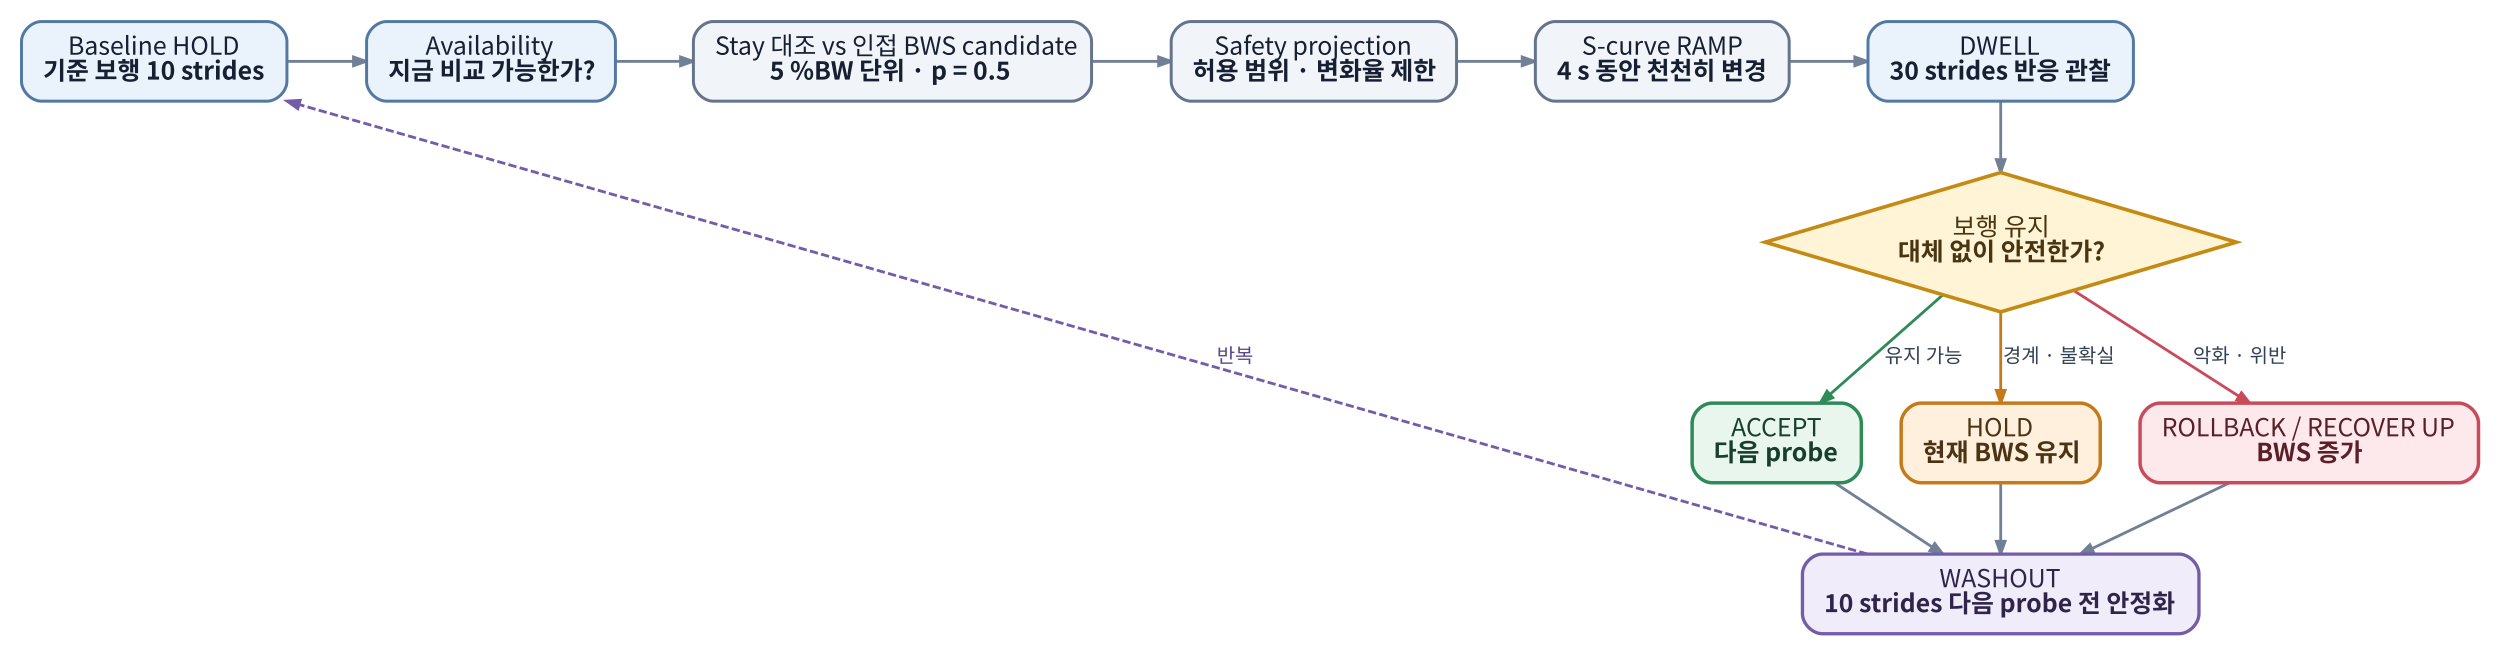
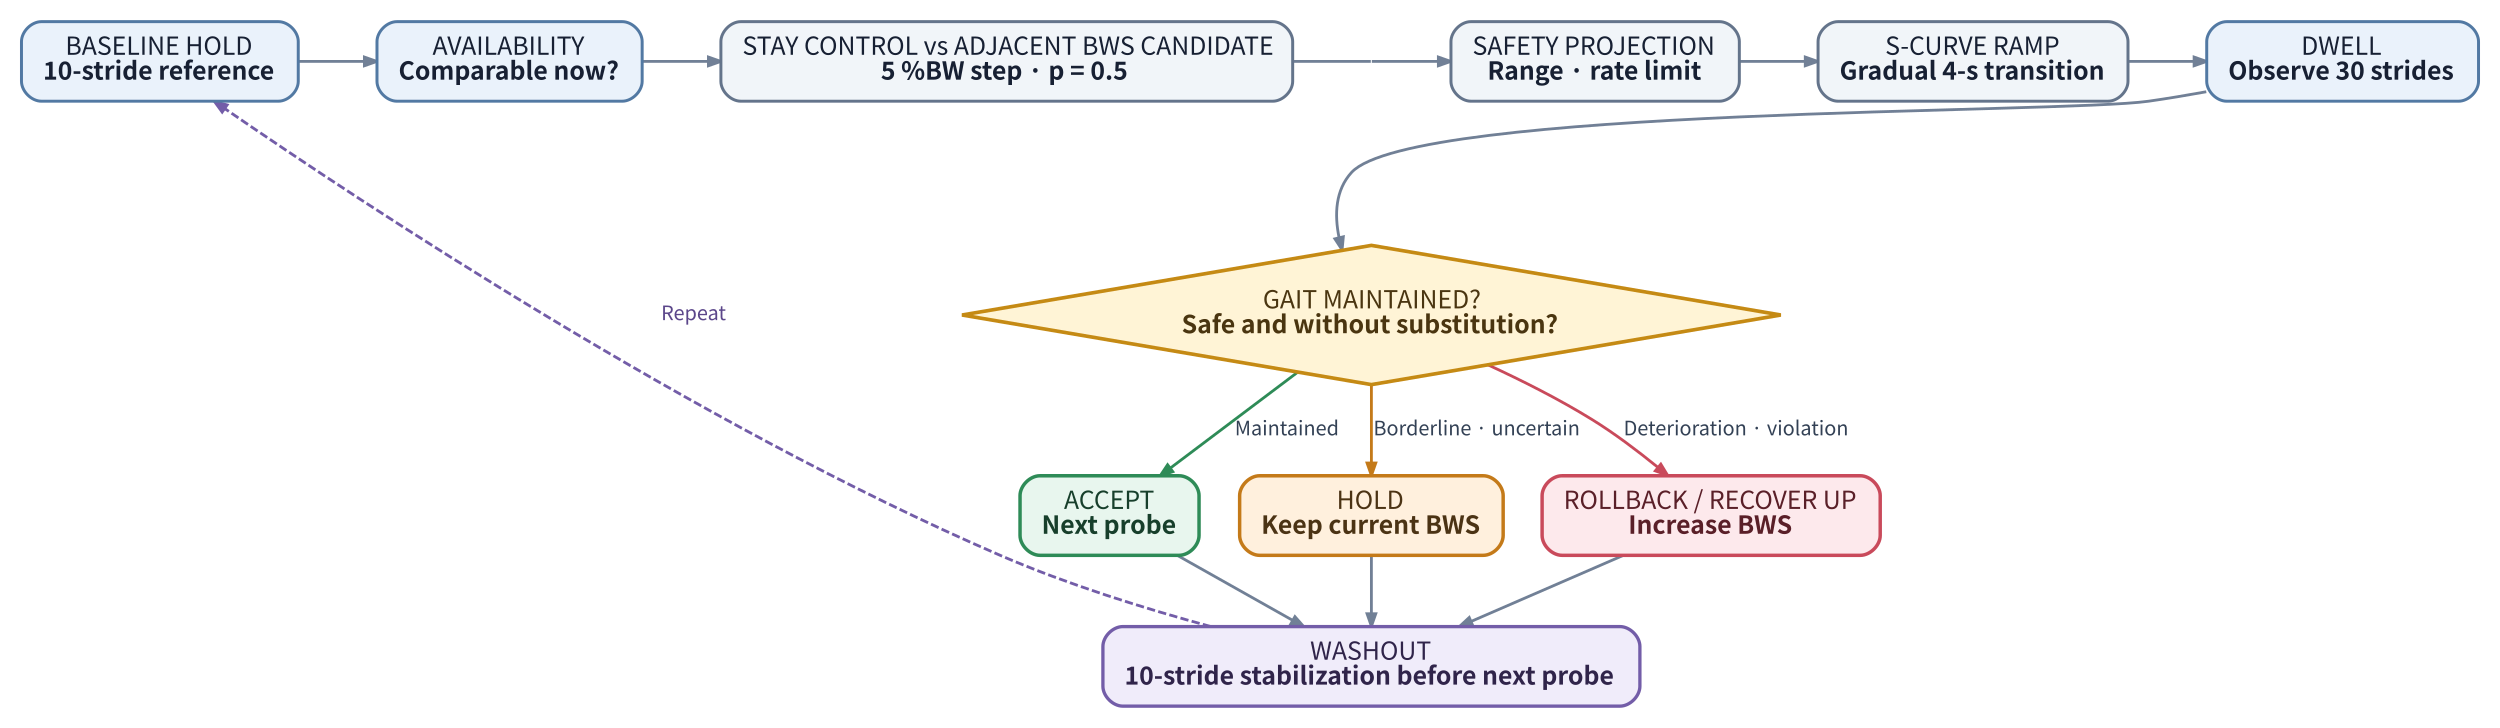
- <svg xmlns="http://www.w3.org/2000/svg" width="1507pt" height="395pt" viewBox="0.00 0.00 1506.92 394.92">
-   <g id="graph0" class="graph" transform="scale(1 1) rotate(0) translate(12.96 381.96)">
+ <svg xmlns="http://www.w3.org/2000/svg" width="1508pt" height="439pt" viewBox="0.00 0.00 1508.42 438.92">
+   <g id="graph0" class="graph" transform="scale(1 1) rotate(0) translate(12.96 425.96)">
    <g id="edge1" class="edge">
-       <path fill="none" stroke="#718096" stroke-width="1.7" d="M160.09,-345C173.33,-345 186.58,-345 199.82,-345" />
-       <polygon fill="#718096" stroke="#718096" stroke-width="1.7" points="200.12,-347.63 207.62,-345 200.12,-342.38 200.12,-347.63" />
+       <path fill="none" stroke="#718096" stroke-width="1.7" d="M167.16,-389C180.33,-389 193.49,-389 206.66,-389" />
+       <polygon fill="#718096" stroke="#718096" stroke-width="1.7" points="206.91,-391.63 214.41,-389 206.91,-386.38 206.91,-391.63" />
    </g>
    <g id="edge2" class="edge">
-       <path fill="none" stroke="#718096" stroke-width="1.7" d="M358.15,-345C371.14,-345 384.12,-345 397.11,-345" />
-       <polygon fill="#718096" stroke="#718096" stroke-width="1.7" points="397.25,-347.63 404.75,-345 397.25,-342.38 397.25,-347.63" />
+       <path fill="none" stroke="#718096" stroke-width="1.7" d="M374.77,-389C387.93,-389 401.08,-389 414.24,-389" />
+       <polygon fill="#718096" stroke="#718096" stroke-width="1.7" points="414.48,-391.63 421.98,-389 414.48,-386.38 414.48,-391.63" />
    </g>
    <g id="edge3" class="edge">
-       <path fill="none" stroke="#718096" stroke-width="1.7" d="M645.05,-345C658.39,-345 671.74,-345 685.08,-345" />
-       <polygon fill="#718096" stroke="#718096" stroke-width="1.7" points="685.43,-347.63 692.93,-345 685.43,-342.38 685.43,-347.63" />
+       <path fill="none" stroke="#718096" stroke-width="1.7" d="M767.23,-389C782.87,-389 798.5,-389 814.13,-389" />
+     </g>
+     <g id="edge5" class="edge">
+       <path fill="none" stroke="#718096" stroke-width="1.7" d="M1036.78,-389C1049.88,-389 1062.97,-389 1076.07,-389" />
+       <polygon fill="#718096" stroke="#718096" stroke-width="1.7" points="1076.28,-391.63 1083.78,-389 1076.28,-386.38 1076.28,-391.63" />
+     </g>
+     <g id="edge6" class="edge">
+       <path fill="none" stroke="#718096" stroke-width="1.7" d="M1271.14,-389C1284.31,-389 1297.47,-389 1310.64,-389" />
+       <polygon fill="#718096" stroke="#718096" stroke-width="1.7" points="1310.89,-391.63 1318.39,-389 1310.89,-386.38 1310.89,-391.63" />
+     </g>
+     <g id="edge9" class="edge">
+       <path fill="none" stroke="#718096" stroke-width="1.7" d="M1318.23,-370.7C1306.6,-368.59 1294.77,-366.61 1283.5,-365 1230.38,-357.43 838.71,-361.59 802.5,-322 792.82,-311.42 792.11,-296.78 795,-282.63" />
+       <polygon fill="#718096" stroke="#718096" stroke-width="1.7" points="797.56,-283.21 796.81,-275.3 792.47,-281.96 797.56,-283.21" />
    </g>
    <g id="edge4" class="edge">
-       <path fill="none" stroke="#718096" stroke-width="1.7" d="M865.13,-345C878.21,-345 891.29,-345 904.37,-345" />
-       <polygon fill="#718096" stroke="#718096" stroke-width="1.7" points="904.57,-347.63 912.07,-345 904.57,-342.38 904.57,-347.63" />
-     </g>
-     <g id="edge5" class="edge">
-       <path fill="none" stroke="#718096" stroke-width="1.7" d="M1065.9,-345C1078.9,-345 1091.91,-345 1104.91,-345" />
-       <polygon fill="#718096" stroke="#718096" stroke-width="1.7" points="1105.07,-347.63 1112.57,-345 1105.07,-342.38 1105.07,-347.63" />
-     </g>
-     <g id="edge6" class="edge">
-       <path fill="none" stroke="#718096" stroke-width="1.7" d="M1193,-320.78C1193,-310.5 1193,-297.99 1193,-285.81" />
-       <polygon fill="#718096" stroke="#718096" stroke-width="1.7" points="1195.63,-285.79 1193,-278.29 1190.38,-285.79 1195.63,-285.79" />
-     </g>
-     <g id="edge7" class="edge">
-       <path fill="none" stroke="#2e8b57" stroke-width="1.7" d="M1157.88,-204.04C1136.98,-185.62 1110.64,-162.4 1090.26,-144.44" />
-       <polygon fill="#2e8b57" stroke="#2e8b57" stroke-width="1.7" points="1091.77,-142.27 1084.41,-139.28 1088.3,-146.21 1091.77,-142.27" />
-       <text text-anchor="middle" x="1146.5" y="-163.4" font-family="Noto Sans CJK KR" font-size="12.00" fill="#334155">유지 가능</text>
-     </g>
-     <g id="edge8" class="edge">
-       <path fill="none" stroke="#c47a19" stroke-width="1.7" d="M1193,-193.71C1193,-178.31 1193,-161.1 1193,-146.8" />
-       <polygon fill="#c47a19" stroke="#c47a19" stroke-width="1.7" points="1195.63,-146.68 1193,-139.18 1190.38,-146.68 1195.63,-146.68" />
-       <text text-anchor="middle" x="1228" y="-163.4" font-family="Noto Sans CJK KR" font-size="12.00" fill="#334155">경계 · 불확실</text>
-     </g>
-     <g id="edge9" class="edge">
-       <path fill="none" stroke="#c94a5b" stroke-width="1.7" d="M1237.08,-206.8C1267.14,-187.57 1306.74,-162.23 1336.47,-143.21" />
-       <polygon fill="#c94a5b" stroke="#c94a5b" stroke-width="1.7" points="1338.13,-145.26 1343.03,-139.01 1335.3,-140.84 1338.13,-145.26" />
-       <text text-anchor="middle" x="1337" y="-163.4" font-family="Noto Sans CJK KR" font-size="12.00" fill="#334155">악화 · 위반</text>
+       <path fill="none" stroke="#718096" stroke-width="1.7" d="M814.76,-389C828.04,-389 841.31,-389 854.58,-389" />
+       <polygon fill="#718096" stroke="#718096" stroke-width="1.7" points="854.9,-391.63 862.4,-389 854.9,-386.38 854.9,-391.63" />
    </g>
    <g id="edge10" class="edge">
-       <path fill="none" stroke="#718096" stroke-width="1.7" d="M1093.12,-90.85C1110.93,-79.11 1132.69,-64.76 1151.34,-52.47" />
-       <polygon fill="#718096" stroke="#718096" stroke-width="1.7" points="1153.24,-54.36 1158.06,-48.04 1150.35,-49.97 1153.24,-54.36" />
+       <path fill="none" stroke="#2e8b57" stroke-width="1.7" d="M770.07,-201.54C745.87,-183.31 716.29,-161.03 693.38,-143.78" />
+       <polygon fill="#2e8b57" stroke="#2e8b57" stroke-width="1.7" points="694.68,-141.47 687.11,-139.05 691.52,-145.66 694.68,-141.47" />
+       <text text-anchor="middle" x="763.5" y="-163.4" font-family="Noto Sans CJK KR" font-size="12.00" fill="#334155">Maintained</text>
    </g>
    <g id="edge11" class="edge">
-       <path fill="none" stroke="#718096" stroke-width="1.7" d="M1193,-90.62C1193,-79.99 1193,-67.27 1193,-55.87" />
-       <polygon fill="#718096" stroke="#718096" stroke-width="1.7" points="1195.63,-55.73 1193,-48.23 1190.38,-55.73 1195.63,-55.73" />
+       <path fill="none" stroke="#c47a19" stroke-width="1.7" d="M814.5,-193.71C814.5,-178.31 814.5,-161.1 814.5,-146.8" />
+       <polygon fill="#c47a19" stroke="#c47a19" stroke-width="1.7" points="817.13,-146.68 814.5,-139.18 811.88,-146.68 817.13,-146.68" />
+       <text text-anchor="middle" x="878" y="-163.4" font-family="Noto Sans CJK KR" font-size="12.00" fill="#334155">Borderline · uncertain</text>
    </g>
    <g id="edge12" class="edge">
-       <path fill="none" stroke="#718096" stroke-width="1.7" d="M1330.62,-90.85C1305.32,-78.75 1274.26,-63.88 1248.04,-51.34" />
-       <polygon fill="#718096" stroke="#718096" stroke-width="1.7" points="1249.04,-48.9 1241.14,-48.04 1246.77,-53.64 1249.04,-48.9" />
+       <path fill="none" stroke="#c94a5b" stroke-width="1.7" d="M884.79,-205.95C905.51,-196.4 927.88,-185.11 947.5,-173 961.13,-164.59 975.16,-154 987.16,-144.23" />
+       <polygon fill="#c94a5b" stroke="#c94a5b" stroke-width="1.7" points="989.13,-146.02 993.25,-139.22 985.79,-141.96 989.13,-146.02" />
+       <text text-anchor="middle" x="1034.5" y="-163.4" font-family="Noto Sans CJK KR" font-size="12.00" fill="#334155">Deterioration · violation</text>
    </g>
    <g id="edge13" class="edge">
-       <path fill="none" stroke="#735da8" stroke-width="1.7" stroke-dasharray="5,2" d="M1112.56,-48.05C909.55,-106.24 377.69,-258.68 167.39,-318.95" />
-       <polygon fill="#735da8" stroke="#735da8" stroke-width="1.7" points="166.53,-316.47 160.04,-321.06 167.98,-321.52 166.53,-316.47" />
-       <text text-anchor="middle" x="731.5" y="-163.4" font-family="Noto Sans CJK KR" font-size="12.00" fill="#5b468a">반복</text>
+       <path fill="none" stroke="#718096" stroke-width="1.7" d="M697.6,-90.85C718.81,-78.9 744.8,-64.26 766.89,-51.82" />
+       <polygon fill="#718096" stroke="#718096" stroke-width="1.7" points="768.36,-54 773.61,-48.04 765.78,-49.43 768.36,-54" />
+     </g>
+     <g id="edge14" class="edge">
+       <path fill="none" stroke="#718096" stroke-width="1.7" d="M814.5,-90.62C814.5,-79.99 814.5,-67.27 814.5,-55.87" />
+       <polygon fill="#718096" stroke="#718096" stroke-width="1.7" points="817.13,-55.73 814.5,-48.23 811.88,-55.73 817.13,-55.73" />
+     </g>
+     <g id="edge15" class="edge">
+       <path fill="none" stroke="#718096" stroke-width="1.7" d="M966.44,-90.96C938.32,-78.76 903.68,-63.72 874.58,-51.08" />
+       <polygon fill="#718096" stroke="#718096" stroke-width="1.7" points="875.62,-48.67 867.69,-48.09 873.53,-53.49 875.62,-48.67" />
+     </g>
+     <g id="edge16" class="edge">
+       <path fill="none" stroke="#735da8" stroke-width="1.7" stroke-dasharray="5,2" d="M717.59,-48.02C677.47,-58.95 630.97,-73.5 590.5,-91 406.17,-170.73 205.51,-303.48 122.65,-360.55" />
+       <polygon fill="#735da8" stroke="#735da8" stroke-width="1.7" points="121.09,-358.43 116.41,-364.85 124.08,-362.75 121.09,-358.43" />
+       <text text-anchor="middle" x="405.5" y="-232.9" font-family="Noto Sans CJK KR" font-size="12.00" fill="#5b468a">Repeat</text>
    </g>
    <g id="node1" class="node">
-       <path fill="#eaf2fb" stroke="#5279a3" stroke-width="1.8" d="M148,-369C148,-369 12,-369 12,-369 6,-369 0,-363 0,-357 0,-357 0,-333 0,-333 0,-327 6,-321 12,-321 12,-321 148,-321 148,-321 154,-321 160,-327 160,-333 160,-333 160,-357 160,-357 160,-363 154,-369 148,-369" />
-       <text text-anchor="start" x="28" y="-349" font-family="Noto Sans CJK KR" font-size="15.00" fill="#172033">Baseline HOLD</text>
-       <text text-anchor="start" x="13" y="-334" font-family="Noto Sans CJK KR" font-weight="bold" font-size="15.00" fill="#172033">기준 보행 10 strides</text>
+       <path fill="#eaf2fb" stroke="#5279a3" stroke-width="1.8" d="M155,-413C155,-413 12,-413 12,-413 6,-413 0,-407 0,-401 0,-401 0,-377 0,-377 0,-371 6,-365 12,-365 12,-365 155,-365 155,-365 161,-365 167,-371 167,-377 167,-377 167,-401 167,-401 167,-407 161,-413 155,-413" />
+       <text text-anchor="start" x="26.5" y="-393" font-family="Noto Sans CJK KR" font-size="15.00" fill="#172033">BASELINE HOLD</text>
+       <text text-anchor="start" x="13" y="-378" font-family="Noto Sans CJK KR" font-weight="bold" font-size="15.00" fill="#172033">10-stride reference</text>
    </g>
    <g id="node2" class="node">
-       <path fill="#eaf2fb" stroke="#5279a3" stroke-width="1.8" d="M346,-369C346,-369 220,-369 220,-369 214,-369 208,-363 208,-357 208,-357 208,-333 208,-333 208,-327 214,-321 220,-321 220,-321 346,-321 346,-321 352,-321 358,-327 358,-333 358,-333 358,-357 358,-357 358,-363 352,-369 346,-369" />
-       <text text-anchor="start" x="243.5" y="-349" font-family="Noto Sans CJK KR" font-size="15.00" fill="#172033">Availability</text>
-       <text text-anchor="start" x="221" y="-334" font-family="Noto Sans CJK KR" font-weight="bold" font-size="15.00" fill="#172033">지금 비교 가능한가?</text>
+       <path fill="#eaf2fb" stroke="#5279a3" stroke-width="1.8" d="M362.5,-413C362.5,-413 226.5,-413 226.5,-413 220.5,-413 214.5,-407 214.5,-401 214.5,-401 214.5,-377 214.5,-377 214.5,-371 220.5,-365 226.5,-365 226.5,-365 362.5,-365 362.5,-365 368.5,-365 374.5,-371 374.5,-377 374.5,-377 374.5,-401 374.5,-401 374.5,-407 368.5,-413 362.5,-413" />
+       <text text-anchor="start" x="248" y="-393" font-family="Noto Sans CJK KR" font-size="15.00" fill="#172033">AVAILABILITY</text>
+       <text text-anchor="start" x="227.5" y="-378" font-family="Noto Sans CJK KR" font-weight="bold" font-size="15.00" fill="#172033">Comparable now?</text>
    </g>
    <g id="node3" class="node">
-       <path fill="#f1f5f9" stroke="#64748b" stroke-width="1.8" d="M633,-369C633,-369 417,-369 417,-369 411,-369 405,-363 405,-357 405,-357 405,-333 405,-333 405,-327 411,-321 417,-321 417,-321 633,-321 633,-321 639,-321 645,-327 645,-333 645,-333 645,-357 645,-357 645,-363 639,-369 633,-369" />
-       <text text-anchor="start" x="418" y="-349" font-family="Noto Sans CJK KR" font-size="15.00" fill="#172033">Stay 대조 vs 인접 BWS candidate</text>
-       <text text-anchor="start" x="451" y="-334" font-family="Noto Sans CJK KR" font-weight="bold" font-size="15.00" fill="#172033">5 %BW 단위 · p = 0.5</text>
+       <path fill="#f1f5f9" stroke="#64748b" stroke-width="1.8" d="M755,-413C755,-413 434,-413 434,-413 428,-413 422,-407 422,-401 422,-401 422,-377 422,-377 422,-371 428,-365 434,-365 434,-365 755,-365 755,-365 761,-365 767,-371 767,-377 767,-377 767,-401 767,-401 767,-407 761,-413 755,-413" />
+       <text text-anchor="start" x="435" y="-393" font-family="Noto Sans CJK KR" font-size="15.00" fill="#172033">STAY CONTROL vs ADJACENT BWS CANDIDATE</text>
+       <text text-anchor="start" x="518.5" y="-378" font-family="Noto Sans CJK KR" font-weight="bold" font-size="15.00" fill="#172033">5 %BW step · p = 0.5</text>
    </g>
    <g id="node4" class="node">
-       <path fill="#f1f5f9" stroke="#64748b" stroke-width="1.8" d="M853,-369C853,-369 705,-369 705,-369 699,-369 693,-363 693,-357 693,-357 693,-333 693,-333 693,-327 699,-321 705,-321 705,-321 853,-321 853,-321 859,-321 865,-327 865,-333 865,-333 865,-357 865,-357 865,-363 859,-369 853,-369" />
-       <text text-anchor="start" x="719" y="-349" font-family="Noto Sans CJK KR" font-size="15.00" fill="#172033">Safety projection</text>
-       <text text-anchor="start" x="706" y="-334" font-family="Noto Sans CJK KR" font-weight="bold" font-size="15.00" fill="#172033">허용 범위 · 변화율 제한</text>
+       <path fill="#f1f5f9" stroke="#64748b" stroke-width="1.8" d="M1024.5,-413C1024.5,-413 874.5,-413 874.5,-413 868.5,-413 862.5,-407 862.5,-401 862.5,-401 862.5,-377 862.5,-377 862.5,-371 868.5,-365 874.5,-365 874.5,-365 1024.5,-365 1024.5,-365 1030.5,-365 1036.5,-371 1036.5,-377 1036.5,-377 1036.5,-401 1036.5,-401 1036.5,-407 1030.5,-413 1024.5,-413" />
+       <text text-anchor="start" x="875.5" y="-393" font-family="Noto Sans CJK KR" font-size="15.00" fill="#172033">SAFETY PROJECTION</text>
+       <text text-anchor="start" x="884.5" y="-378" font-family="Noto Sans CJK KR" font-weight="bold" font-size="15.00" fill="#172033">Range · rate limit</text>
    </g>
    <g id="node5" class="node">
-       <path fill="#f1f5f9" stroke="#64748b" stroke-width="1.8" d="M1053.5,-369C1053.5,-369 924.5,-369 924.5,-369 918.5,-369 912.5,-363 912.5,-357 912.5,-357 912.5,-333 912.5,-333 912.5,-327 918.5,-321 924.5,-321 924.5,-321 1053.5,-321 1053.5,-321 1059.5,-321 1065.5,-327 1065.5,-333 1065.5,-333 1065.5,-357 1065.5,-357 1065.5,-363 1059.5,-369 1053.5,-369" />
-       <text text-anchor="start" x="940.5" y="-349" font-family="Noto Sans CJK KR" font-size="15.00" fill="#172033">S-curve RAMP</text>
-       <text text-anchor="start" x="925.5" y="-334" font-family="Noto Sans CJK KR" font-weight="bold" font-size="15.00" fill="#172033">4 s 동안 천천히 변경</text>
+       <path fill="#f1f5f9" stroke="#64748b" stroke-width="1.8" d="M1259,-413C1259,-413 1096,-413 1096,-413 1090,-413 1084,-407 1084,-401 1084,-401 1084,-377 1084,-377 1084,-371 1090,-365 1096,-365 1096,-365 1259,-365 1259,-365 1265,-365 1271,-371 1271,-377 1271,-377 1271,-401 1271,-401 1271,-407 1265,-413 1259,-413" />
+       <text text-anchor="start" x="1124.5" y="-393" font-family="Noto Sans CJK KR" font-size="15.00" fill="#172033">S-CURVE RAMP</text>
+       <text text-anchor="start" x="1097" y="-378" font-family="Noto Sans CJK KR" font-weight="bold" font-size="15.00" fill="#172033">Gradual 4-s transition</text>
    </g>
    <g id="node6" class="node">
-       <path fill="#eaf2fb" stroke="#5279a3" stroke-width="1.8" d="M1261,-369C1261,-369 1125,-369 1125,-369 1119,-369 1113,-363 1113,-357 1113,-357 1113,-333 1113,-333 1113,-327 1119,-321 1125,-321 1125,-321 1261,-321 1261,-321 1267,-321 1273,-327 1273,-333 1273,-333 1273,-357 1273,-357 1273,-363 1267,-369 1261,-369" />
-       <text text-anchor="start" x="1168" y="-349" font-family="Noto Sans CJK KR" font-size="15.00" fill="#172033">DWELL</text>
-       <text text-anchor="start" x="1126" y="-334" font-family="Noto Sans CJK KR" font-weight="bold" font-size="15.00" fill="#172033">30 strides 반응 관찰</text>
-     </g>
-     <g id="node7" class="node">
-       <polygon fill="#fff4d6" stroke="#c58a14" stroke-width="2.2" points="1193,-278 1051,-236 1193,-194 1335,-236 1193,-278" />
-       <text text-anchor="start" x="1164" y="-240" font-family="Noto Sans CJK KR" font-size="15.00" fill="#4a3510">보행 유지</text>
-       <text text-anchor="start" x="1131" y="-225" font-family="Noto Sans CJK KR" font-weight="bold" font-size="15.00" fill="#4a3510">대체 없이 안전한가?</text>
-     </g>
-     <g id="node8" class="node">
-       <path fill="#e8f6ee" stroke="#2e8b57" stroke-width="2.1" d="M1097,-139C1097,-139 1019,-139 1019,-139 1013,-139 1007,-133 1007,-127 1007,-127 1007,-103 1007,-103 1007,-97 1013,-91 1019,-91 1019,-91 1097,-91 1097,-91 1103,-91 1109,-97 1109,-103 1109,-103 1109,-127 1109,-127 1109,-133 1103,-139 1097,-139" />
-       <text text-anchor="start" x="1030.5" y="-119" font-family="Noto Sans CJK KR" font-size="15.00" fill="#173f2b">ACCEPT</text>
-       <text text-anchor="start" x="1020" y="-104" font-family="Noto Sans CJK KR" font-weight="bold" font-size="15.00" fill="#173f2b">다음 probe</text>
+       <path fill="#eaf2fb" stroke="#5279a3" stroke-width="1.8" d="M1470.5,-413C1470.5,-413 1330.5,-413 1330.5,-413 1324.5,-413 1318.5,-407 1318.5,-401 1318.5,-401 1318.5,-377 1318.5,-377 1318.5,-371 1324.5,-365 1330.5,-365 1330.5,-365 1470.5,-365 1470.5,-365 1476.5,-365 1482.5,-371 1482.5,-377 1482.5,-377 1482.5,-401 1482.5,-401 1482.5,-407 1476.5,-413 1470.5,-413" />
+       <text text-anchor="start" x="1375.5" y="-393" font-family="Noto Sans CJK KR" font-size="15.00" fill="#172033">DWELL</text>
+       <text text-anchor="start" x="1331.5" y="-378" font-family="Noto Sans CJK KR" font-weight="bold" font-size="15.00" fill="#172033">Observe 30 strides</text>
    </g>
    <g id="node9" class="node">
-       <path fill="#fff0dd" stroke="#c47a19" stroke-width="2.1" d="M1241,-139C1241,-139 1145,-139 1145,-139 1139,-139 1133,-133 1133,-127 1133,-127 1133,-103 1133,-103 1133,-97 1139,-91 1145,-91 1145,-91 1241,-91 1241,-91 1247,-91 1253,-97 1253,-103 1253,-103 1253,-127 1253,-127 1253,-133 1247,-139 1241,-139" />
-       <text text-anchor="start" x="1172" y="-119" font-family="Noto Sans CJK KR" font-size="15.00" fill="#4b3314">HOLD</text>
-       <text text-anchor="start" x="1146" y="-104" font-family="Noto Sans CJK KR" font-weight="bold" font-size="15.00" fill="#4b3314">현재 BWS 유지</text>
+       <polygon fill="#fff4d6" stroke="#c58a14" stroke-width="2.2" points="814.5,-278 567.5,-236 814.5,-194 1061.5,-236 814.5,-278" />
+       <text text-anchor="start" x="749" y="-240" font-family="Noto Sans CJK KR" font-size="15.00" fill="#4a3510">GAIT MAINTAINED?</text>
+       <text text-anchor="start" x="700" y="-225" font-family="Noto Sans CJK KR" font-weight="bold" font-size="15.00" fill="#4a3510">Safe and without substitution?</text>
    </g>
    <g id="node10" class="node">
-       <path fill="#fde9ec" stroke="#c94a5b" stroke-width="2.1" d="M1469,-139C1469,-139 1289,-139 1289,-139 1283,-139 1277,-133 1277,-127 1277,-127 1277,-103 1277,-103 1277,-97 1283,-91 1289,-91 1289,-91 1469,-91 1469,-91 1475,-91 1481,-97 1481,-103 1481,-103 1481,-127 1481,-127 1481,-133 1475,-139 1469,-139" />
-       <text text-anchor="start" x="1290" y="-119" font-family="Noto Sans CJK KR" font-size="15.00" fill="#5a1f28">ROLLBACK / RECOVER UP</text>
-       <text text-anchor="start" x="1347" y="-104" font-family="Noto Sans CJK KR" font-weight="bold" font-size="15.00" fill="#5a1f28">BWS 증가</text>
+       <path fill="#e8f6ee" stroke="#2e8b57" stroke-width="2.1" d="M698.5,-139C698.5,-139 614.5,-139 614.5,-139 608.5,-139 602.5,-133 602.5,-127 602.5,-127 602.5,-103 602.5,-103 602.5,-97 608.5,-91 614.5,-91 614.5,-91 698.5,-91 698.5,-91 704.5,-91 710.5,-97 710.5,-103 710.5,-103 710.5,-127 710.5,-127 710.5,-133 704.5,-139 698.5,-139" />
+       <text text-anchor="start" x="629" y="-119" font-family="Noto Sans CJK KR" font-size="15.00" fill="#173f2b">ACCEPT</text>
+       <text text-anchor="start" x="615.5" y="-104" font-family="Noto Sans CJK KR" font-weight="bold" font-size="15.00" fill="#173f2b">Next probe</text>
    </g>
    <g id="node11" class="node">
-       <path fill="#f0ecfa" stroke="#735da8" stroke-width="2" d="M1300.5,-48C1300.5,-48 1085.5,-48 1085.5,-48 1079.5,-48 1073.5,-42 1073.5,-36 1073.5,-36 1073.5,-12 1073.5,-12 1073.5,-6 1079.5,0 1085.5,0 1085.5,0 1300.5,0 1300.5,0 1306.5,0 1312.5,-6 1312.5,-12 1312.5,-12 1312.5,-36 1312.5,-36 1312.5,-42 1306.5,-48 1300.5,-48" />
-       <text text-anchor="start" x="1156" y="-28" font-family="Noto Sans CJK KR" font-size="15.00" fill="#30244a">WASHOUT</text>
-       <text text-anchor="start" x="1086.5" y="-13" font-family="Noto Sans CJK KR" font-weight="bold" font-size="15.00" fill="#30244a">10 strides 다음 probe 전 안정화</text>
+       <path fill="#fff0dd" stroke="#c47a19" stroke-width="2.1" d="M882,-139C882,-139 747,-139 747,-139 741,-139 735,-133 735,-127 735,-127 735,-103 735,-103 735,-97 741,-91 747,-91 747,-91 882,-91 882,-91 888,-91 894,-97 894,-103 894,-103 894,-127 894,-127 894,-133 888,-139 882,-139" />
+       <text text-anchor="start" x="793.5" y="-119" font-family="Noto Sans CJK KR" font-size="15.00" fill="#4b3314">HOLD</text>
+       <text text-anchor="start" x="748" y="-104" font-family="Noto Sans CJK KR" font-weight="bold" font-size="15.00" fill="#4b3314">Keep current BWS</text>
+     </g>
+     <g id="node12" class="node">
+       <path fill="#fde9ec" stroke="#c94a5b" stroke-width="2.1" d="M1109.5,-139C1109.5,-139 929.5,-139 929.5,-139 923.5,-139 917.5,-133 917.5,-127 917.5,-127 917.5,-103 917.5,-103 917.5,-97 923.5,-91 929.5,-91 929.5,-91 1109.5,-91 1109.5,-91 1115.5,-91 1121.5,-97 1121.5,-103 1121.5,-103 1121.5,-127 1121.5,-127 1121.5,-133 1115.5,-139 1109.5,-139" />
+       <text text-anchor="start" x="930.5" y="-119" font-family="Noto Sans CJK KR" font-size="15.00" fill="#5a1f28">ROLLBACK / RECOVER UP</text>
+       <text text-anchor="start" x="969.5" y="-104" font-family="Noto Sans CJK KR" font-weight="bold" font-size="15.00" fill="#5a1f28">Increase BWS</text>
+     </g>
+     <g id="node13" class="node">
+       <path fill="#f0ecfa" stroke="#735da8" stroke-width="2" d="M964.5,-48C964.5,-48 664.5,-48 664.5,-48 658.5,-48 652.5,-42 652.5,-36 652.5,-36 652.5,-12 652.5,-12 652.5,-6 658.5,0 664.5,0 664.5,0 964.5,0 964.5,0 970.5,0 976.5,-6 976.5,-12 976.5,-12 976.5,-36 976.5,-36 976.5,-42 970.5,-48 964.5,-48" />
+       <text text-anchor="start" x="777.5" y="-28" font-family="Noto Sans CJK KR" font-size="15.00" fill="#30244a">WASHOUT</text>
+       <text text-anchor="start" x="665.5" y="-13" font-family="Noto Sans CJK KR" font-weight="bold" font-size="15.00" fill="#30244a">10-stride stabilization before next probe</text>
    </g>
  </g>
</svg>
